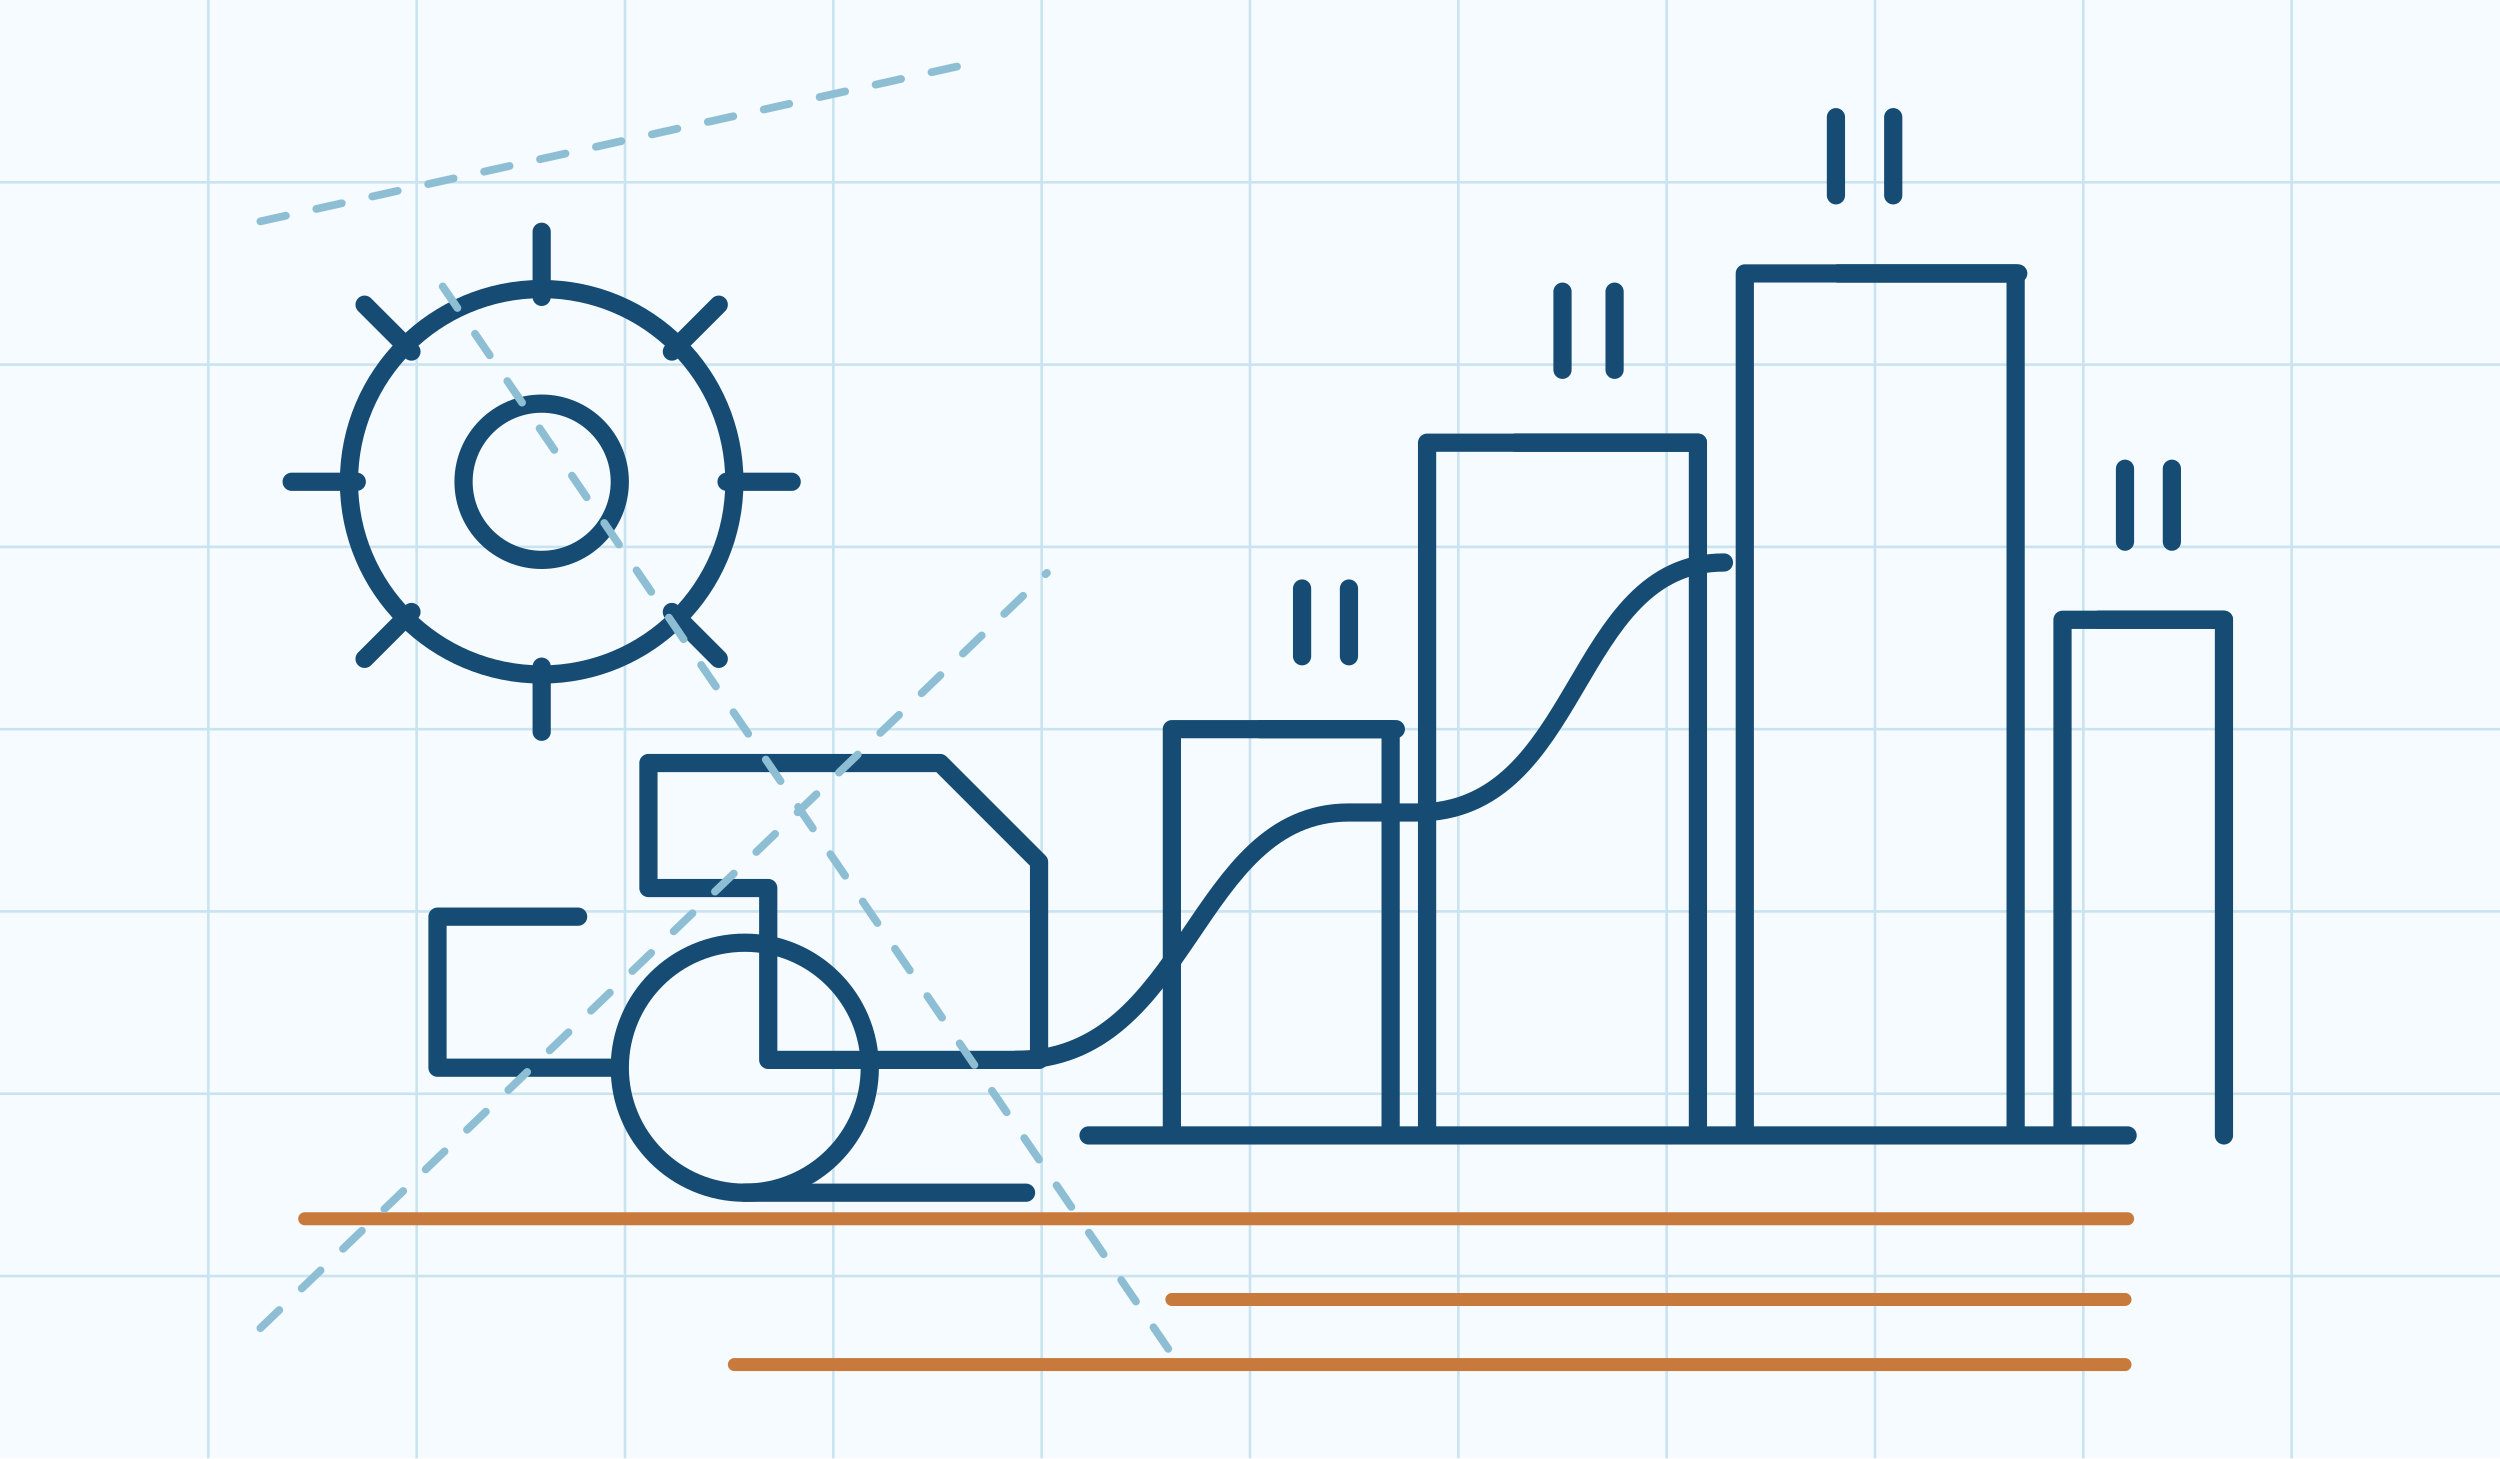
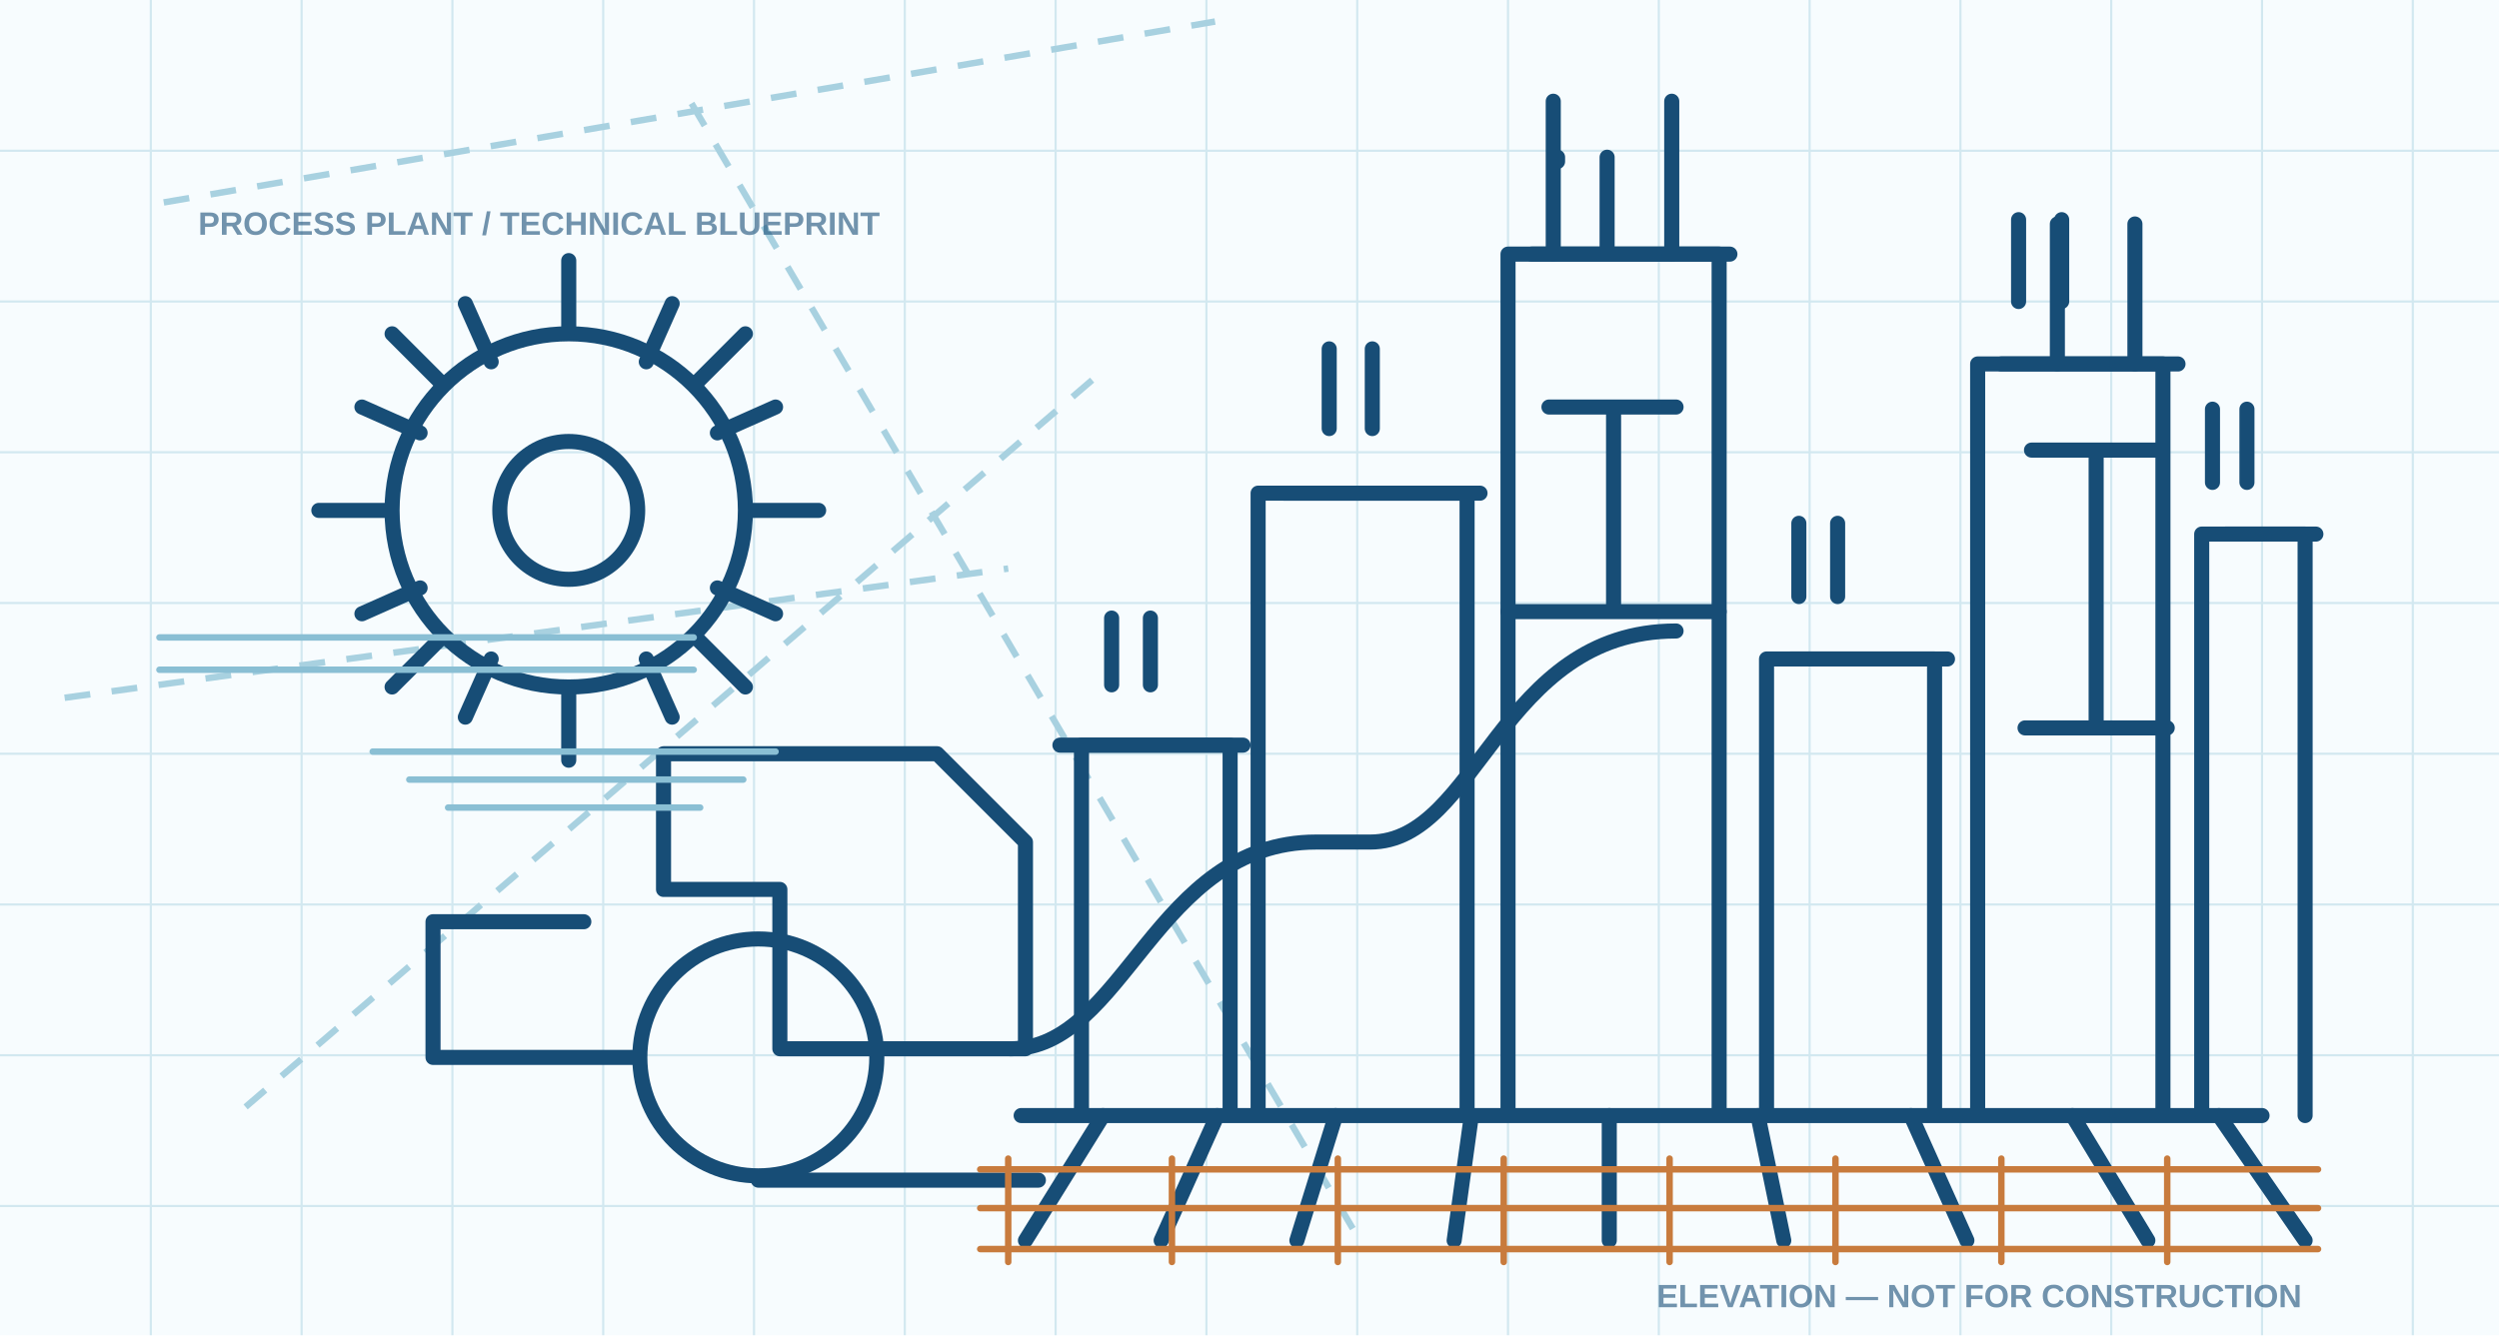
- <svg xmlns="http://www.w3.org/2000/svg" viewBox="0 0 960 560" role="img" aria-labelledby="title desc">
-   <rect width="960" height="560" fill="#F5FBFE" />
-   <g stroke="#C9E3F0" stroke-width="1">
-     <path d="M0 70h960M0 140h960M0 210h960M0 280h960M0 350h960M0 420h960M0 490h960" />
-     <path d="M80 0v560M160 0v560M240 0v560M320 0v560M400 0v560M480 0v560M560 0v560M640 0v560M720 0v560M800 0v560M880 0v560" />
+ <svg xmlns="http://www.w3.org/2000/svg" viewBox="0 0 1160 620" role="img" aria-labelledby="title desc">
+   <rect width="1160" height="620" fill="#f7fcfe" />
+   <g stroke="#d2e8f0" stroke-width="1">
+     <path d="M0 70h1160M0 140h1160M0 210h1160M0 280h1160M0 350h1160M0 420h1160M0 490h1160M0 560h1160" />
+     <path d="M70 0v620M140 0v620M210 0v620M280 0v620M350 0v620M420 0v620M490 0v620M560 0v620M630 0v620M700 0v620M770 0v620M840 0v620M910 0v620M980 0v620M1050 0v620M1120 0v620" />
  </g>
-   <g fill="none" stroke="#164B73" stroke-linecap="round" stroke-linejoin="round">
+   <g fill="none" stroke="#a8d1e0" stroke-width="3" stroke-dasharray="12 10">
+     <path d="M76 94L564 10M114 514L511 173M321 48l309 526M30 324l438-60" />
+   </g>
+   <g fill="none" stroke="#174d76" stroke-linecap="round" stroke-linejoin="round">
    <g stroke-width="7">
-       <circle cx="208" cy="185" r="74" />
-       <circle cx="208" cy="185" r="30" />
-       <path d="M208 89v25m0 142v25m-96-96h25m142 0h25M140 117l18 18m100 100l18 18m0-136l-18 18m-100 100l-18 18" />
-       <path d="M418 436h399M450 436V280h84v156M548 436V170h104v266M670 436V105h104v331M792 436V238h62v198" />
-       <path d="M484 280h52M582 170h70M706 105h69M806 238h48" />
-       <path d="M500 252v-26m18 26v-26m82-84v-30m20 30v-30m85-37V45m22 30V45m89 163v-28m18 28v-28" />
-       <path d="M390 407h-95v-66h-46v-48h112l38 38v76z" />
-       <circle cx="286" cy="410" r="48" />
-       <path d="M235 410h-67v-58h54m64 106h108" />
-       <path d="M390 407c67 0 68-95 128-95h26c64 0 59-96 118-96" />
+       <g transform="translate(264 237)">
+         <circle r="82" />
+         <circle r="32" />
+         <path d="M0-116v32M0 84v32M-116 0h32M84 0h32M-82-82l23 23M59 59l23 23M82-82L59-59M-59 59l-23 23" />
+         <path d="M-48-96l12 27M48-96L36-69M96-48L69-36M96 48L69 36M48 96L36 69M-48 96l12-27M-96 48l27-12M-96-48l27 12" />
+       </g>
+       <path d="M474 518h576M502 518V346h69v172M584 518V229h97v289M700 518V118h98v400M820 518V306h78v212M918 518V169h86v349M1022 518V248h48v270" />
+       <path d="M492 346h85M596 229h91M711 118h92M831 306h73M929 169h82M1033 248h42" />
+       <path d="M516 318v-31m18 31v-31m83-88v-37m20 37v-37m86-87V73m23 42V73m89 204v-34m18 34v-34m84-103v-38m20 38v-38m70 122v-34m16 34v-34" />
+       <path d="M469 487H362v-74h-54v-63h127l41 41v96z" />
+       <circle cx="352" cy="491" r="55" />
+       <path d="M294 491h-93v-63h70m81 120h130M469 487c53 0 67-96 142-96h25c50 0 60-98 142-98" />
+       <path d="M700 284h98M749 284v-95m-30 0h59m-57-71v-71m55 71V47M940 338h66m-33 0V209m-30 0h60m-48-40V104m36 65v-65" />
+       <path d="M512 518l-36 58m89-58l-26 58m81-58l-18 58m81-58l-8 58m72-58v58m69-58l12 58m59-58l26 58m49-58l35 58m33-58l40 58" />
    </g>
-     <g stroke="#C77A3B" stroke-width="5">
-       <path d="M117 468h700" />
-       <path d="M282 524h534" />
-       <path d="M450 499h366" />
-     </g>
-     <g stroke="#8EBED3" stroke-width="3" stroke-dasharray="10 12">
-       <path d="M100 85L370 25M100 510L402 220M170 110L450 520" />
+     <g stroke-width="3">
+       <path d="M455 543h621M455 561h621M455 580h621" stroke="#c87b3d" />
+       <path d="M468 538v48m76-48v48m77-48v48m77-48v48m77-48v48m77-48v48m77-48v48m77-48v48" stroke="#c87b3d" />
+       <path d="M173 349h187M190 362h155M208 375h117M74 311h248M74 296h248" stroke="#8abfd4" />
    </g>
  </g>
+   <g fill="#174d76" font-family="Arial, sans-serif" font-size="15" font-weight="700" opacity=".6">
+     <text x="92" y="109">PROCESS PLANT / TECHNICAL BLUEPRINT</text>
+     <text x="769" y="607">ELEVATION — NOT FOR CONSTRUCTION</text>
+   </g>
</svg>
